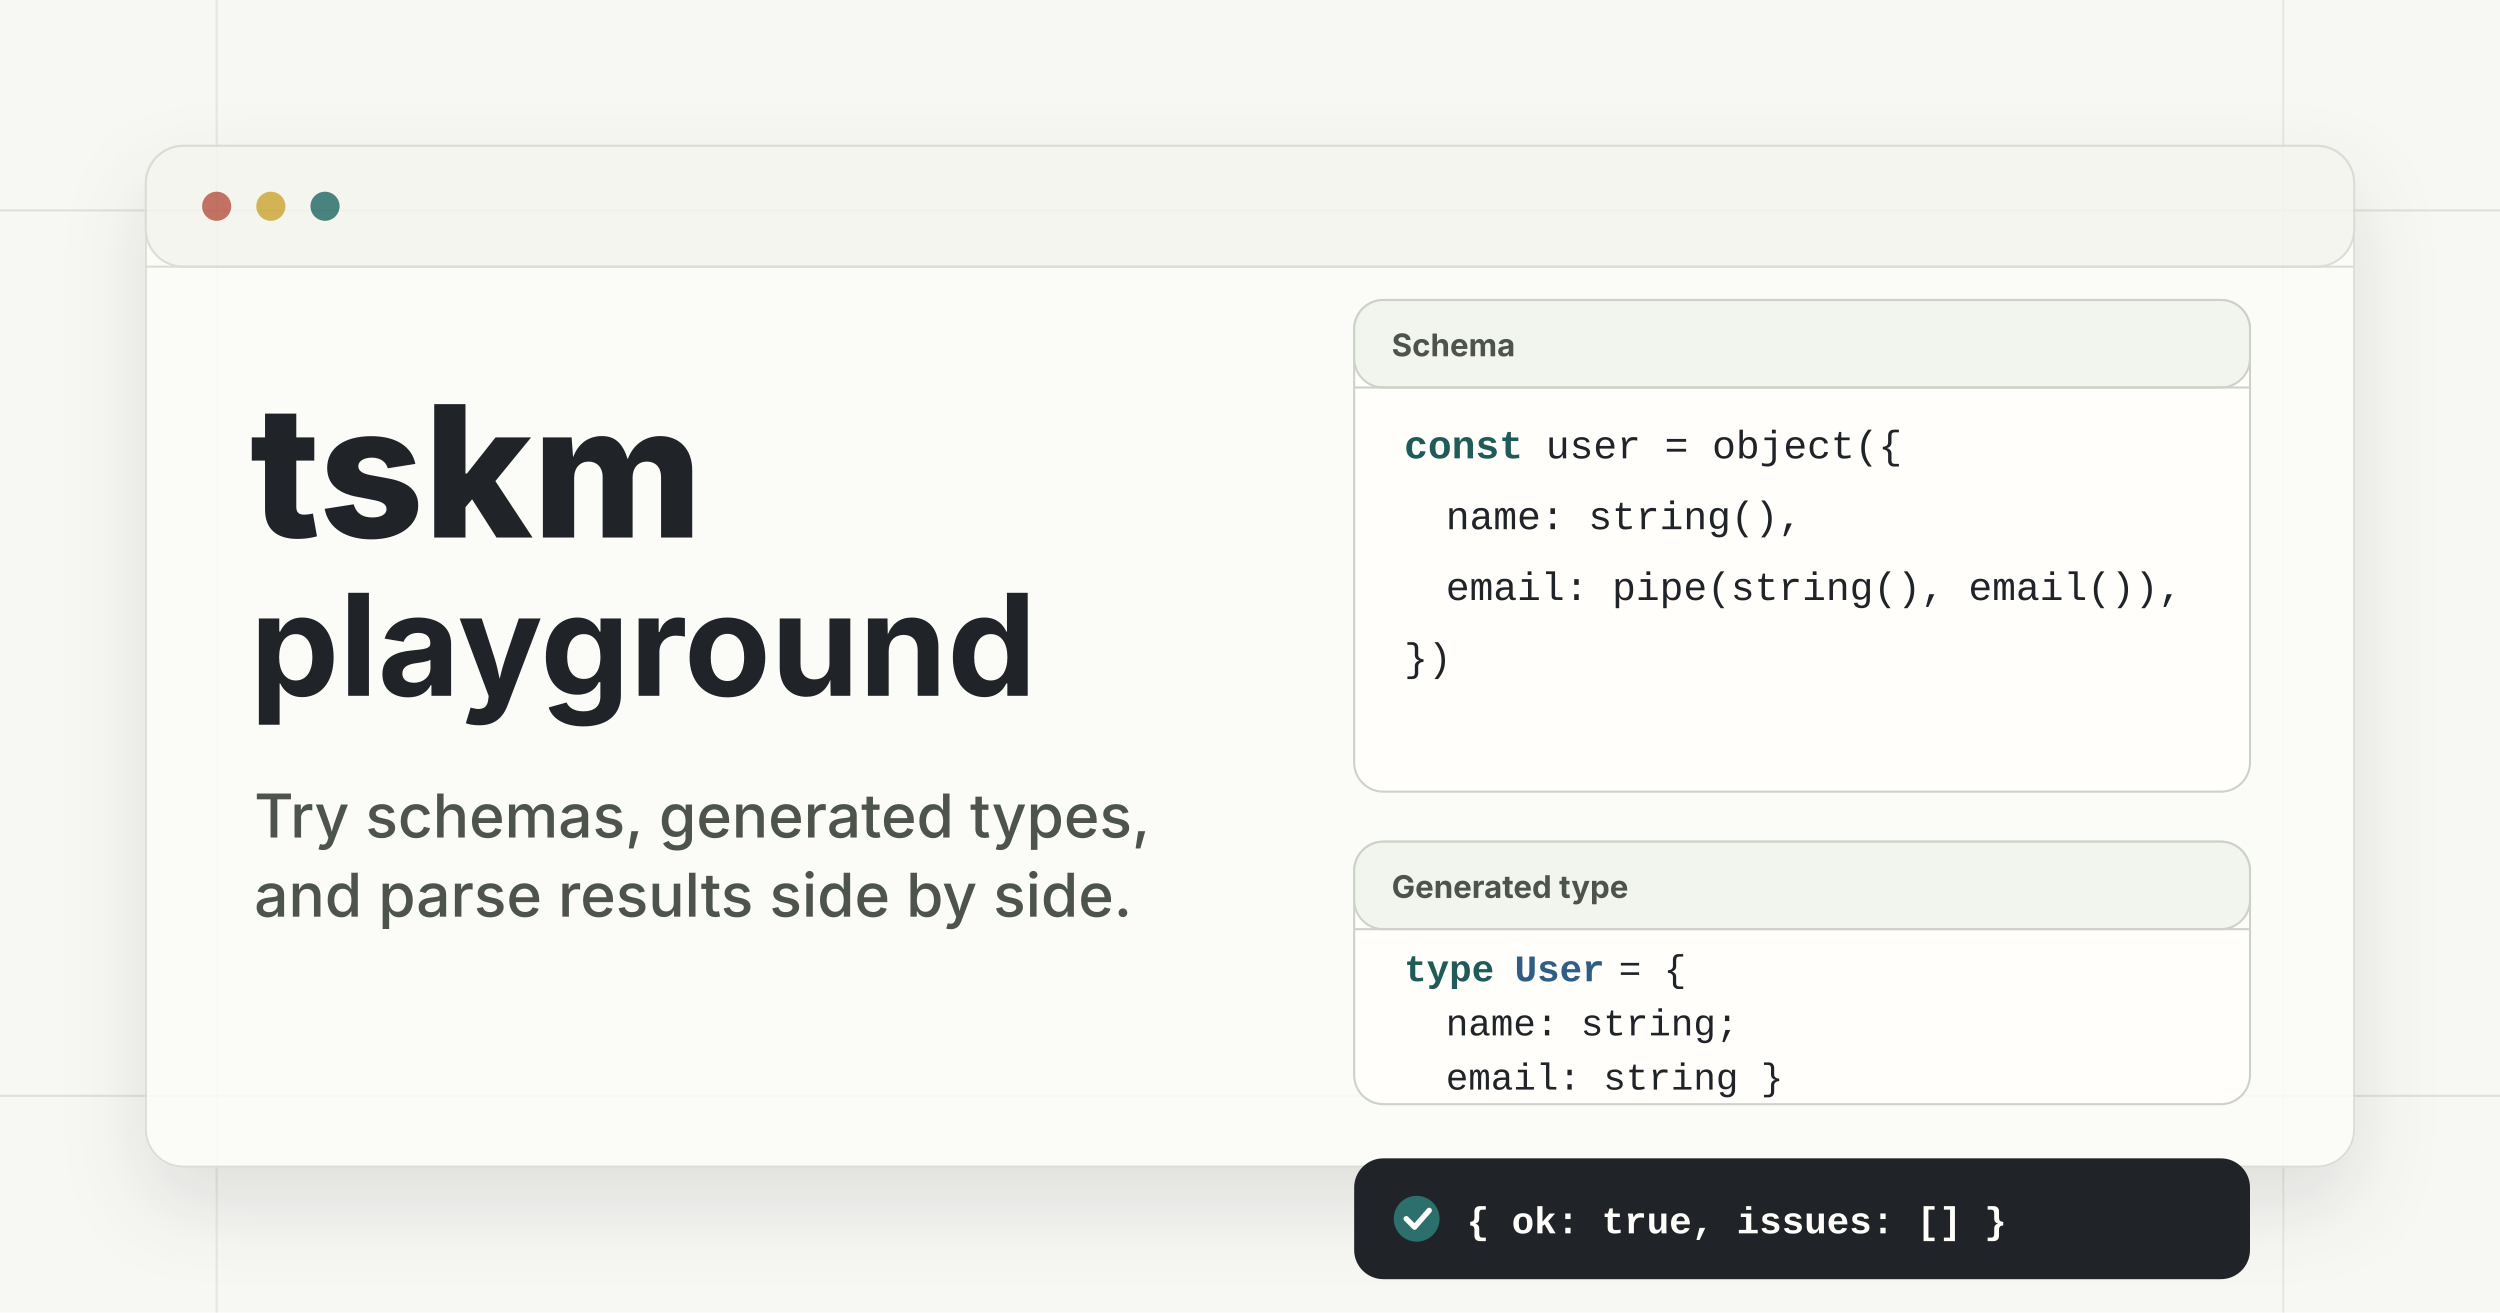
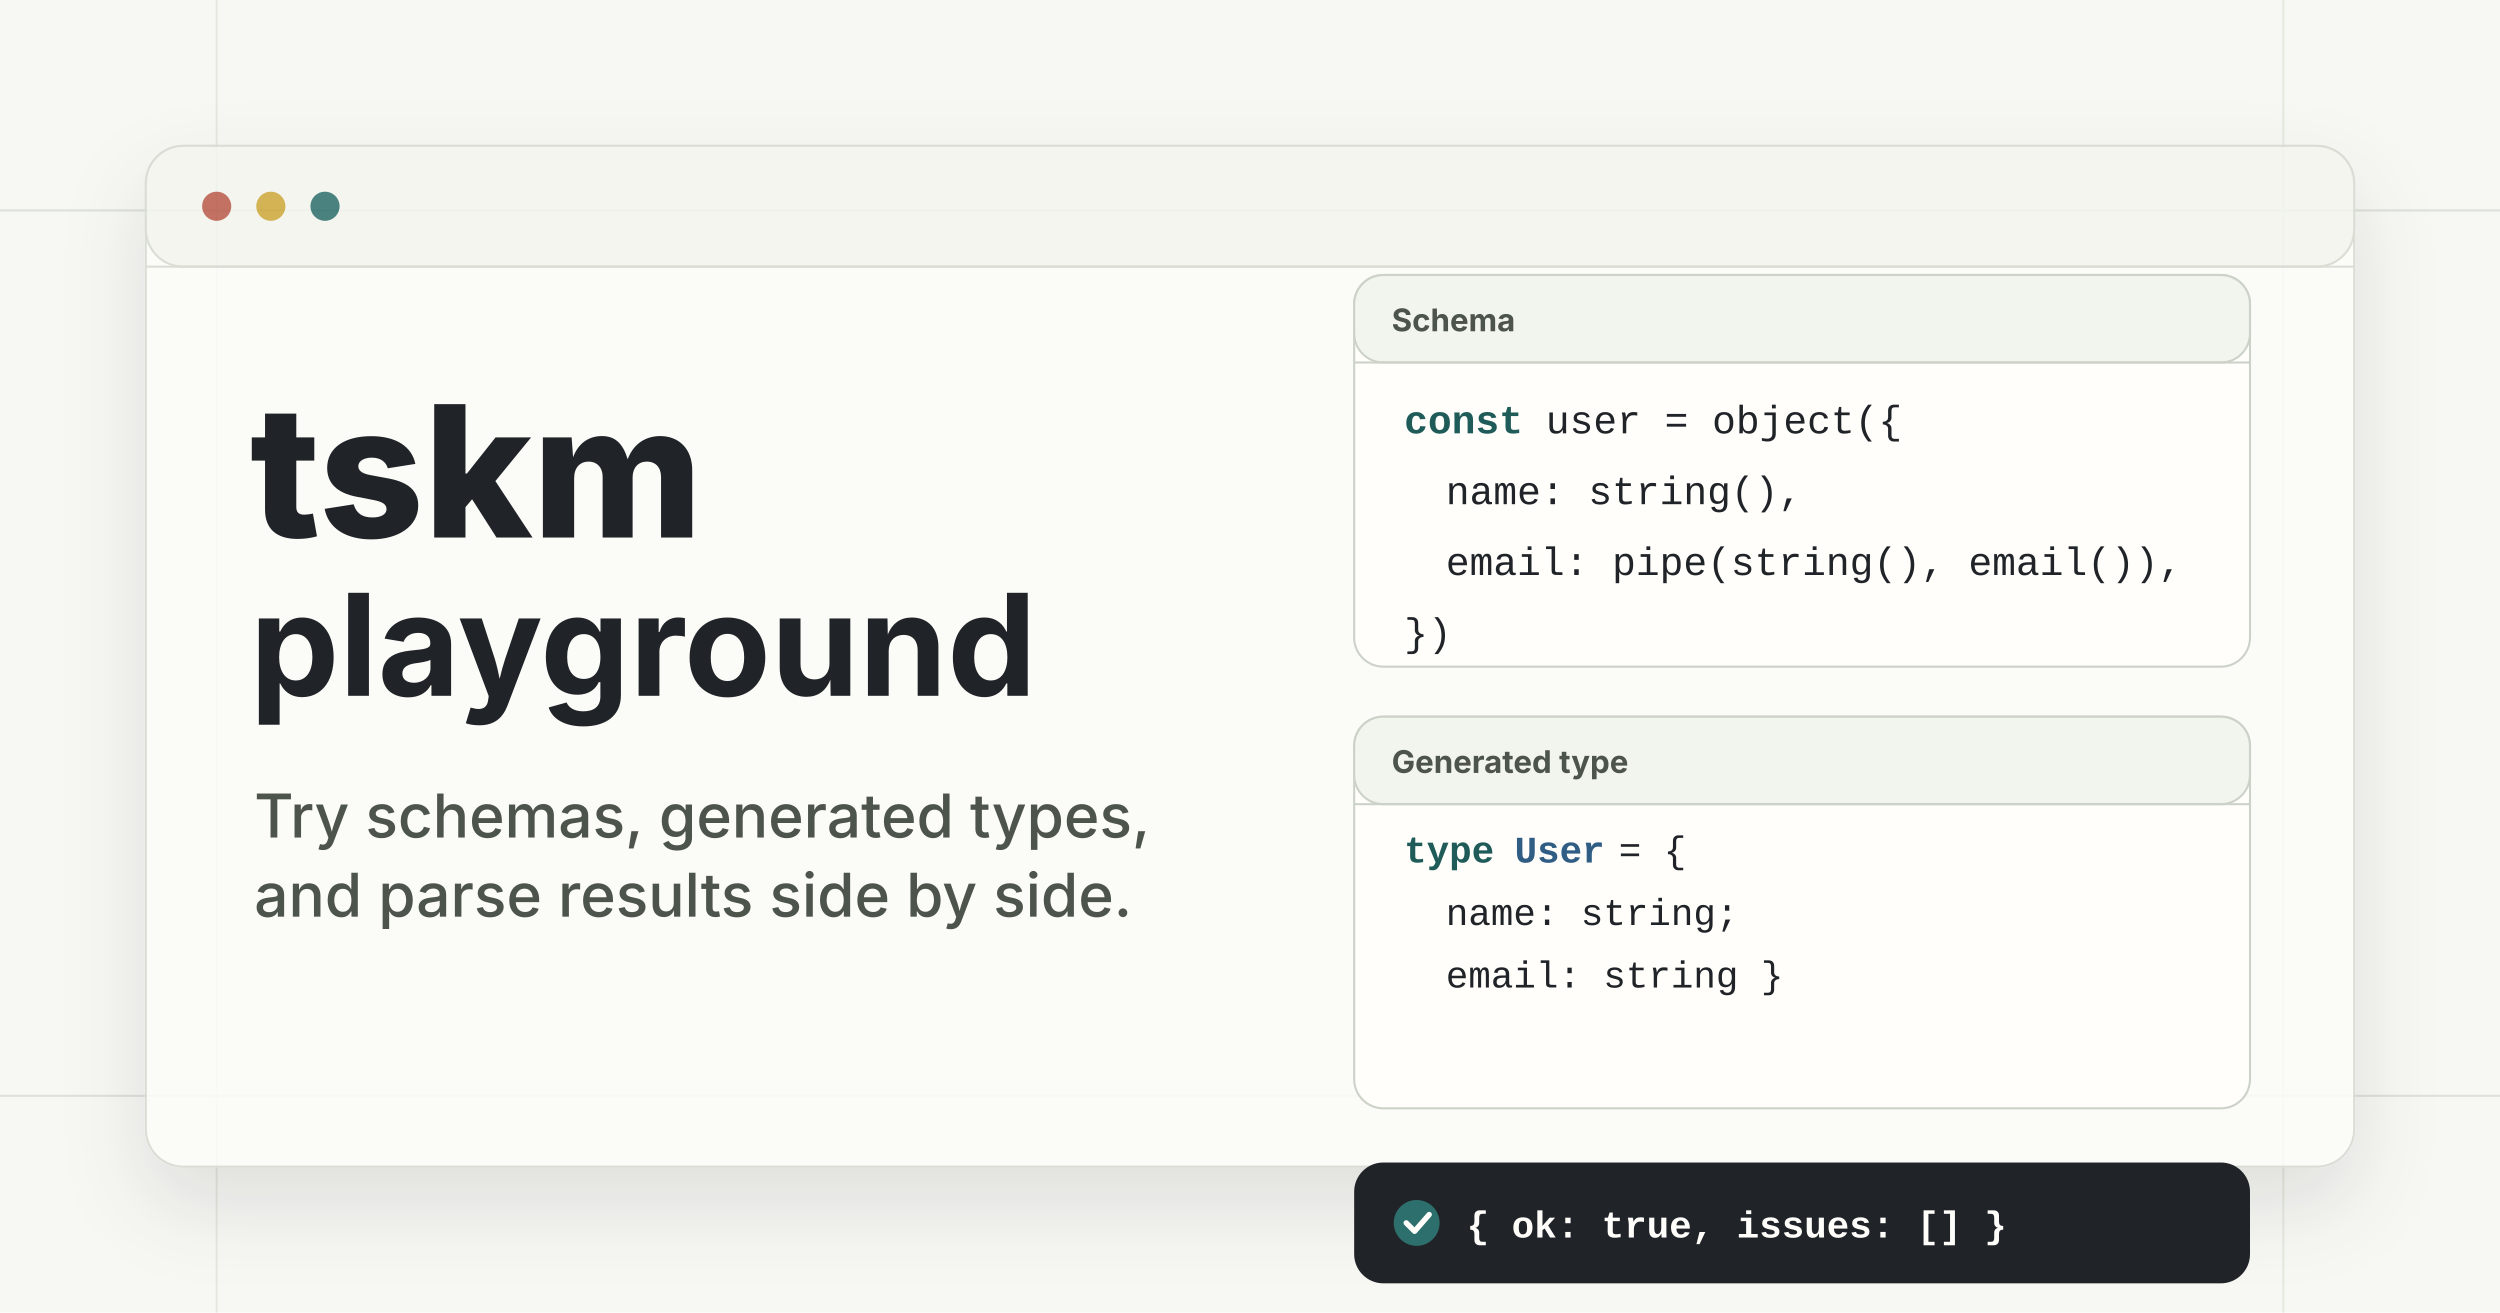
<svg xmlns="http://www.w3.org/2000/svg" width="1200" height="630" viewBox="0 0 1200 630" fill="none" role="img" aria-labelledby="title description">
  <defs>
    <filter id="panel-shadow" x="-20%" y="-20%" width="140%" height="140%" color-interpolation-filters="sRGB">
      <feDropShadow dx="0" dy="18" stdDeviation="20" flood-color="#202428" flood-opacity="0.12" />
    </filter>
    <style>
      .sans {
        font-family: Inter, ui-sans-serif, system-ui, -apple-system, BlinkMacSystemFont, "Segoe UI", sans-serif;
      }
      .mono {
        font-family: "SF Mono", ui-monospace, Menlo, Monaco, Consolas, "Liberation Mono", monospace;
      }
      .code-keyword {
        fill: #1f5b59;
      }
      .code-string {
        fill: #8b4d18;
      }
      .code-type {
        fill: #2f5d84;
      }
      .code-muted {
        fill: #6d746b;
      }
    </style>
  </defs>
  <rect width="1200" height="630" fill="#F7F8F4" />
  <path d="M0 101H1200" stroke="#DDE1D8" stroke-width="1" />
  <path d="M0 526H1200" stroke="#DDE1D8" stroke-width="1" />
  <path d="M104 0V630" stroke="#E5E8DF" stroke-width="1" />
  <path d="M1096 0V630" stroke="#E5E8DF" stroke-width="1" />
  <g opacity="0.86">
    <rect x="70" y="70" width="1060" height="490" rx="18" fill="#FBFCF8" stroke="#D6D9D1" filter="url(#panel-shadow)" />
    <rect x="70" y="70" width="1060" height="58" rx="18" fill="#F2F4EE" stroke="#D6D9D1" />
    <path d="M70 128H1130" stroke="#D6D9D1" />
    <circle cx="104" cy="99" r="7" fill="#B95C4B" />
    <circle cx="130" cy="99" r="7" fill="#CDA83A" />
    <circle cx="156" cy="99" r="7" fill="#2D6F6D" />
  </g>
  <g transform="translate(120 146)">
    <text class="sans" x="0" y="112" fill="#202428" font-size="88" font-weight="760" letter-spacing="0">tskm</text>
    <text class="sans" x="0" y="188" fill="#202428" font-size="68" font-weight="650" letter-spacing="0">playground</text>
    <text class="sans" x="2" y="256" fill="#4D544B" font-size="29" font-weight="450" letter-spacing="0">Try schemas, generated types,</text>
    <text class="sans" x="2" y="294" fill="#4D544B" font-size="29" font-weight="450" letter-spacing="0">and parse results side by side.</text>
  </g>
-   <g transform="translate(650 144)">
-     <rect x="0" y="0" width="430" height="236" rx="14" fill="#FFFEFB" stroke="#CCD2C8" />
+   <g transform="translate(650 132)">
+     <rect x="0" y="0" width="430" height="188" rx="14" fill="#FFFEFB" stroke="#CCD2C8" />
    <rect x="0" y="0" width="430" height="42" rx="14" fill="#F2F4EE" stroke="#CCD2C8" />
    <path d="M0 42H430" stroke="#CCD2C8" />
    <text class="sans" x="18" y="27" fill="#4D544B" font-size="15" font-weight="700" letter-spacing="0">Schema</text>
    <text class="mono code-keyword" x="24" y="76" font-size="19" font-weight="600" letter-spacing="0">const</text>
    <text class="mono" x="92" y="76" fill="#202428" font-size="19" letter-spacing="0">user = object({</text>
    <text class="mono" x="44" y="110" fill="#202428" font-size="19" letter-spacing="0">name: string(),</text>
    <text class="mono" x="44" y="144" fill="#202428" font-size="19" letter-spacing="0">email: pipe(string(), email()),</text>
    <text class="mono" x="24" y="178" fill="#202428" font-size="19" letter-spacing="0">})</text>
-     <rect x="0" y="260" width="430" height="126" rx="14" fill="#FFFEFB" stroke="#CCD2C8" />
-     <rect x="0" y="260" width="430" height="42" rx="14" fill="#F2F4EE" stroke="#CCD2C8" />
-     <path d="M0 302H430" stroke="#CCD2C8" />
-     <text class="sans" x="18" y="287" fill="#4D544B" font-size="15" font-weight="700" letter-spacing="0">Generated type</text>
-     <text class="mono code-keyword" x="24" y="327" font-size="18" font-weight="600" letter-spacing="0">type</text>
-     <text class="mono code-type" x="77" y="327" font-size="18" font-weight="600" letter-spacing="0">User</text>
-     <text class="mono" x="127" y="327" fill="#202428" font-size="18" letter-spacing="0">= {</text>
-     <text class="mono" x="44" y="353" fill="#202428" font-size="18" letter-spacing="0">name: string;</text>
-     <text class="mono" x="44" y="379" fill="#202428" font-size="18" letter-spacing="0">email: string }</text>
-     <g transform="translate(0 412)">
+     <rect x="0" y="212" width="430" height="188" rx="14" fill="#FFFEFB" stroke="#CCD2C8" />
+     <rect x="0" y="212" width="430" height="42" rx="14" fill="#F2F4EE" stroke="#CCD2C8" />
+     <path d="M0 254H430" stroke="#CCD2C8" />
+     <text class="sans" x="18" y="239" fill="#4D544B" font-size="15" font-weight="700" letter-spacing="0">Generated type</text>
+     <text class="mono code-keyword" x="24" y="282" font-size="18" font-weight="600" letter-spacing="0">type</text>
+     <text class="mono code-type" x="77" y="282" font-size="18" font-weight="600" letter-spacing="0">User</text>
+     <text class="mono" x="127" y="282" fill="#202428" font-size="18" letter-spacing="0">= {</text>
+     <text class="mono" x="44" y="312" fill="#202428" font-size="18" letter-spacing="0">name: string;</text>
+     <text class="mono" x="44" y="342" fill="#202428" font-size="18" letter-spacing="0">email: string }</text>
+     <g transform="translate(0 426)">
      <rect x="0" y="0" width="430" height="58" rx="14" fill="#202428" />
      <circle cx="30" cy="29" r="11" fill="#2D6F6D" />
      <path d="M25 29L29 33L36 25" stroke="#FFFEFB" stroke-width="2.6" stroke-linecap="round" stroke-linejoin="round" />
      <text class="mono" x="54" y="36" fill="#FFFEFB" font-size="18" font-weight="600" letter-spacing="0">{ ok: true, issues: [] }</text>
    </g>
  </g>
</svg>
